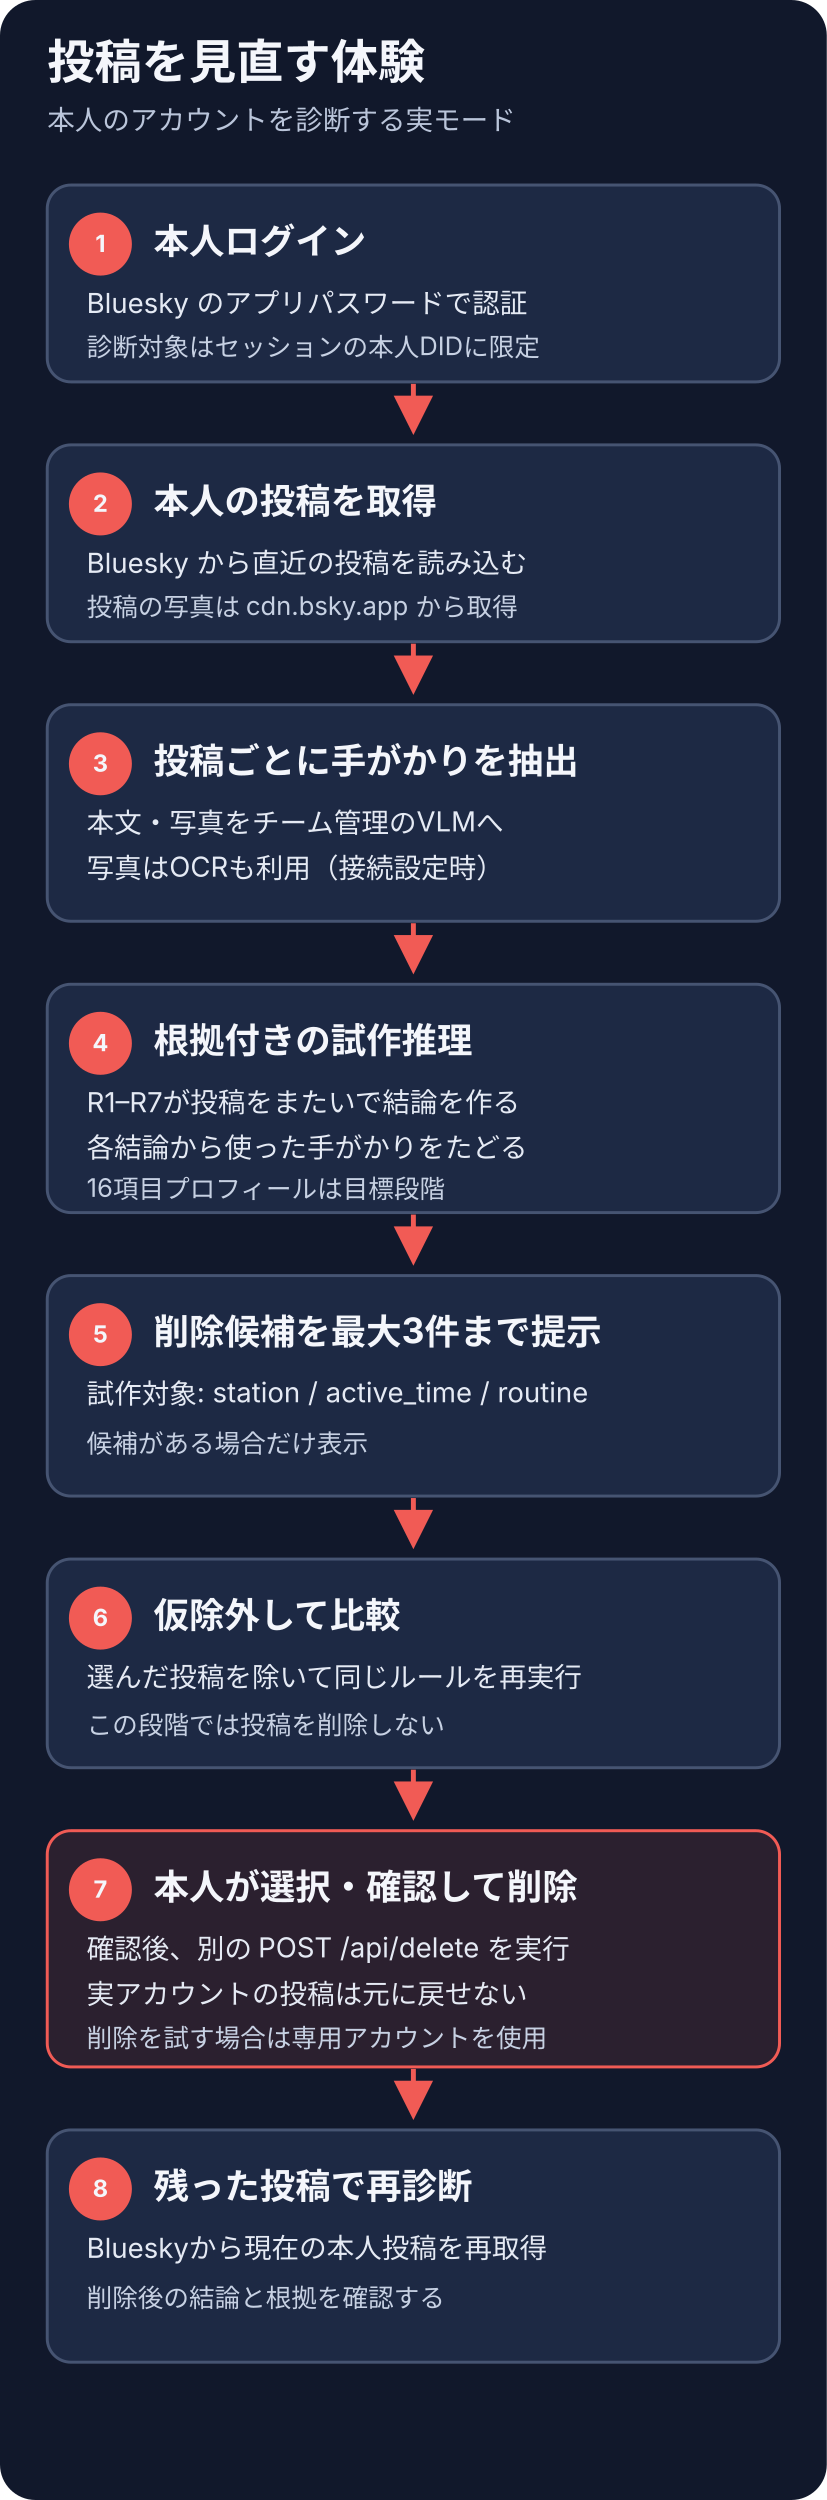
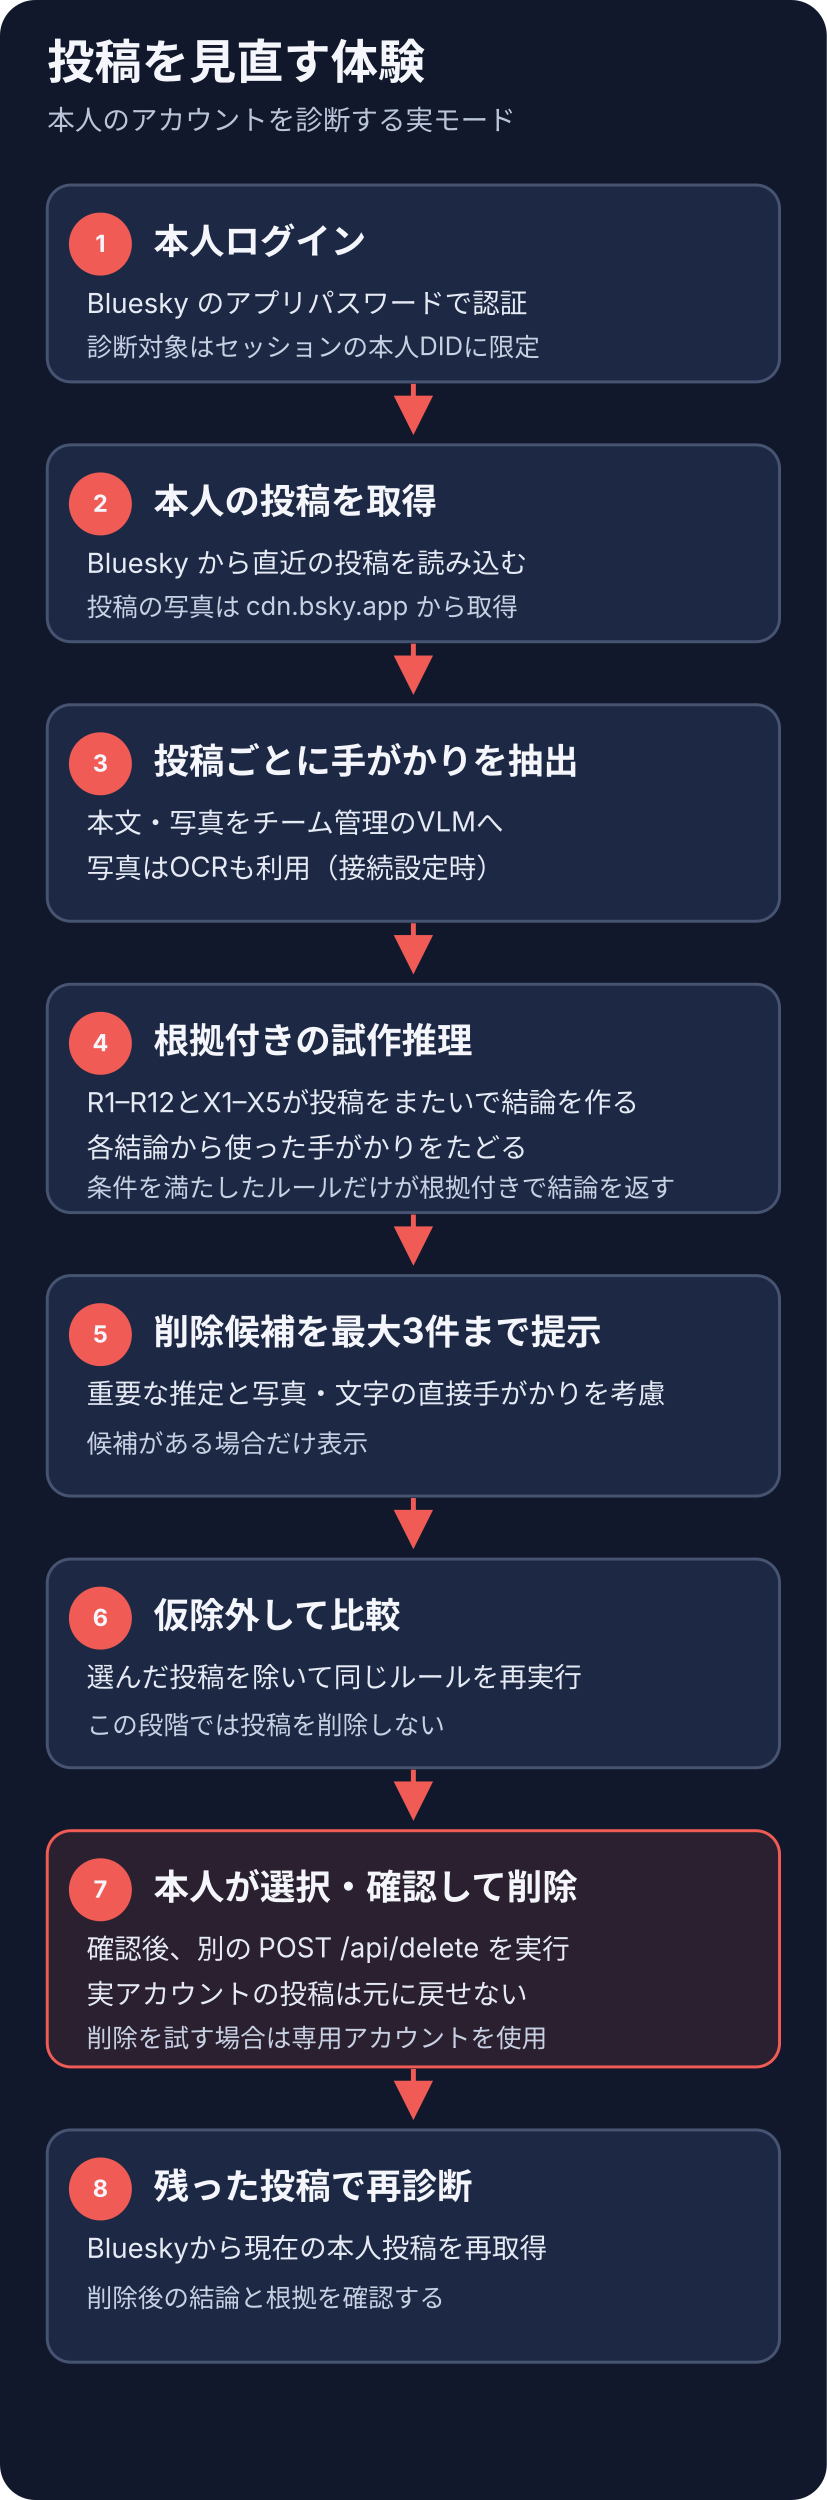
<svg xmlns="http://www.w3.org/2000/svg" width="420" height="1270" viewBox="0 0 420 1270" role="img" aria-labelledby="title desc">
  <defs>
    <marker id="arrow" markerWidth="8" markerHeight="8" refX="6" refY="4" orient="auto">
      <path d="M0,0 L8,4 L0,8 Z" fill="#f15b55" />
    </marker>
    <style>
      text { font-family: system-ui, -apple-system, "Segoe UI", sans-serif; }
      .title { fill:#f4f6fb; font-size:24px; font-weight:750; }
      .sub { fill:#bac5da; font-size:14px; }
      .head { fill:#f4f6fb; font-size:18px; font-weight:700; }
      .body { fill:#e5eaf4; font-size:14px; }
      .small { fill:#c7d1e3; font-size:13px; }
      .chip { fill:#f4f6fb; font-size:12px; font-weight:700; }
      .card { fill:#1d2944; stroke:#465472; stroke-width:1.5; }
      .danger { fill:#2b202f; stroke:#f15b55; stroke-width:1.5; }
      .line { fill:none; stroke:#f15b55; stroke-width:2.5; marker-end:url(#arrow); }
    </style>
  </defs>
  <rect width="420" height="1270" rx="18" fill="#11182b" />
  <text class="title" x="24" y="40">投稿を見直す体験</text>
  <text class="sub" x="24" y="66">本人のアカウントを診断する実モード</text>
  <rect class="card" x="24" y="94" width="372" height="100" rx="12" />
  <circle cx="51" cy="124" r="16" fill="#f15b55" />
  <text class="chip" x="51" y="128" text-anchor="middle">1</text>
  <text class="head" x="78" y="129">本人ログイン</text>
  <text class="body" x="44" y="159">Bluesky のアプリパスワードで認証</text>
  <text class="small" x="44" y="181">診断対象はセッションの本人DIDに限定</text>
  <path class="line" d="M210 195 V216" />
  <rect class="card" x="24" y="226" width="372" height="100" rx="12" />
  <circle cx="51" cy="256" r="16" fill="#f15b55" />
  <text class="chip" x="51" y="260" text-anchor="middle">2</text>
  <text class="head" x="78" y="261">本人の投稿を取得</text>
  <text class="body" x="44" y="291">Bluesky から直近の投稿を読み込む</text>
  <text class="small" x="44" y="313">投稿の写真は cdn.bsky.app から取得</text>
  <path class="line" d="M210 327 V348" />
  <rect class="card" x="24" y="358" width="372" height="110" rx="12" />
  <circle cx="51" cy="388" r="16" fill="#f15b55" />
  <text class="chip" x="51" y="392" text-anchor="middle">3</text>
  <text class="head" x="78" y="393">投稿ごとに手がかりを抽出</text>
  <text class="body" x="44" y="423">本文・写真をチーム管理のVLMへ</text>
  <text class="body" x="44" y="446">写真はOCRも利用（接続設定時）</text>
  <path class="line" d="M210 469 V490" />
  <rect class="card" x="24" y="500" width="372" height="116" rx="12" />
  <circle cx="51" cy="530" r="16" fill="#f15b55" />
  <text class="chip" x="51" y="534" text-anchor="middle">4</text>
  <text class="head" x="78" y="535">根拠付きの試作推理</text>
-   <text class="body" x="44" y="565">R1–R7が投稿をまたいで結論を作る</text>
+   <text class="body" x="44" y="565">R1–R12とX1–X5が投稿をまたいで結論を作る</text>
  <text class="body" x="44" y="588">各結論から使った手がかりをたどる</text>
-   <text class="small" x="44" y="608">16項目プロフィールは目標段階</text>
+   <text class="small" x="44" y="608">条件を満たしたルールだけが根拠付きで結論を返す</text>
  <path class="line" d="M210 617 V638" />
  <rect class="card" x="24" y="648" width="372" height="112" rx="12" />
  <circle cx="51" cy="678" r="16" fill="#f15b55" />
  <text class="chip" x="51" y="682" text-anchor="middle">5</text>
  <text class="head" x="78" y="683">削除候補を最大3件まで提示</text>
-   <text class="body" x="44" y="713">試作対象: station / active_time / routine</text>
+   <text class="body" x="44" y="713">重要な推定と写真・文字の直接手がかりを考慮</text>
  <text class="small" x="44" y="738">候補がある場合だけ表示</text>
  <path class="line" d="M210 761 V782" />
  <rect class="card" x="24" y="792" width="372" height="106" rx="12" />
  <circle cx="51" cy="822" r="16" fill="#f15b55" />
  <text class="chip" x="51" y="826" text-anchor="middle">6</text>
  <text class="head" x="78" y="827">仮除外して比較</text>
  <text class="body" x="44" y="857">選んだ投稿を除いて同じルールを再実行</text>
  <text class="small" x="44" y="881">この段階では投稿を削除しない</text>
  <path class="line" d="M210 899 V920" />
  <rect class="danger" x="24" y="930" width="372" height="120" rx="12" />
  <circle cx="51" cy="960" r="16" fill="#f15b55" />
  <text class="chip" x="51" y="964" text-anchor="middle">7</text>
  <text class="head" x="78" y="965">本人が選択・確認して削除</text>
  <text class="body" x="44" y="995">確認後、別の POST /api/delete を実行</text>
  <text class="body" x="44" y="1018">実アカウントの投稿は元に戻せない</text>
  <text class="small" x="44" y="1040">削除を試す場合は専用アカウントを使用</text>
  <path class="line" d="M210 1051 V1072" />
  <rect class="card" x="24" y="1082" width="372" height="118" rx="12" />
  <circle cx="51" cy="1112" r="16" fill="#f15b55" />
  <text class="chip" x="51" y="1116" text-anchor="middle">8</text>
  <text class="head" x="78" y="1117">残った投稿で再診断</text>
  <text class="body" x="44" y="1147">Blueskyから現在の本人投稿を再取得</text>
  <text class="small" x="44" y="1172">削除後の結論と根拠を確認する</text>
</svg>
